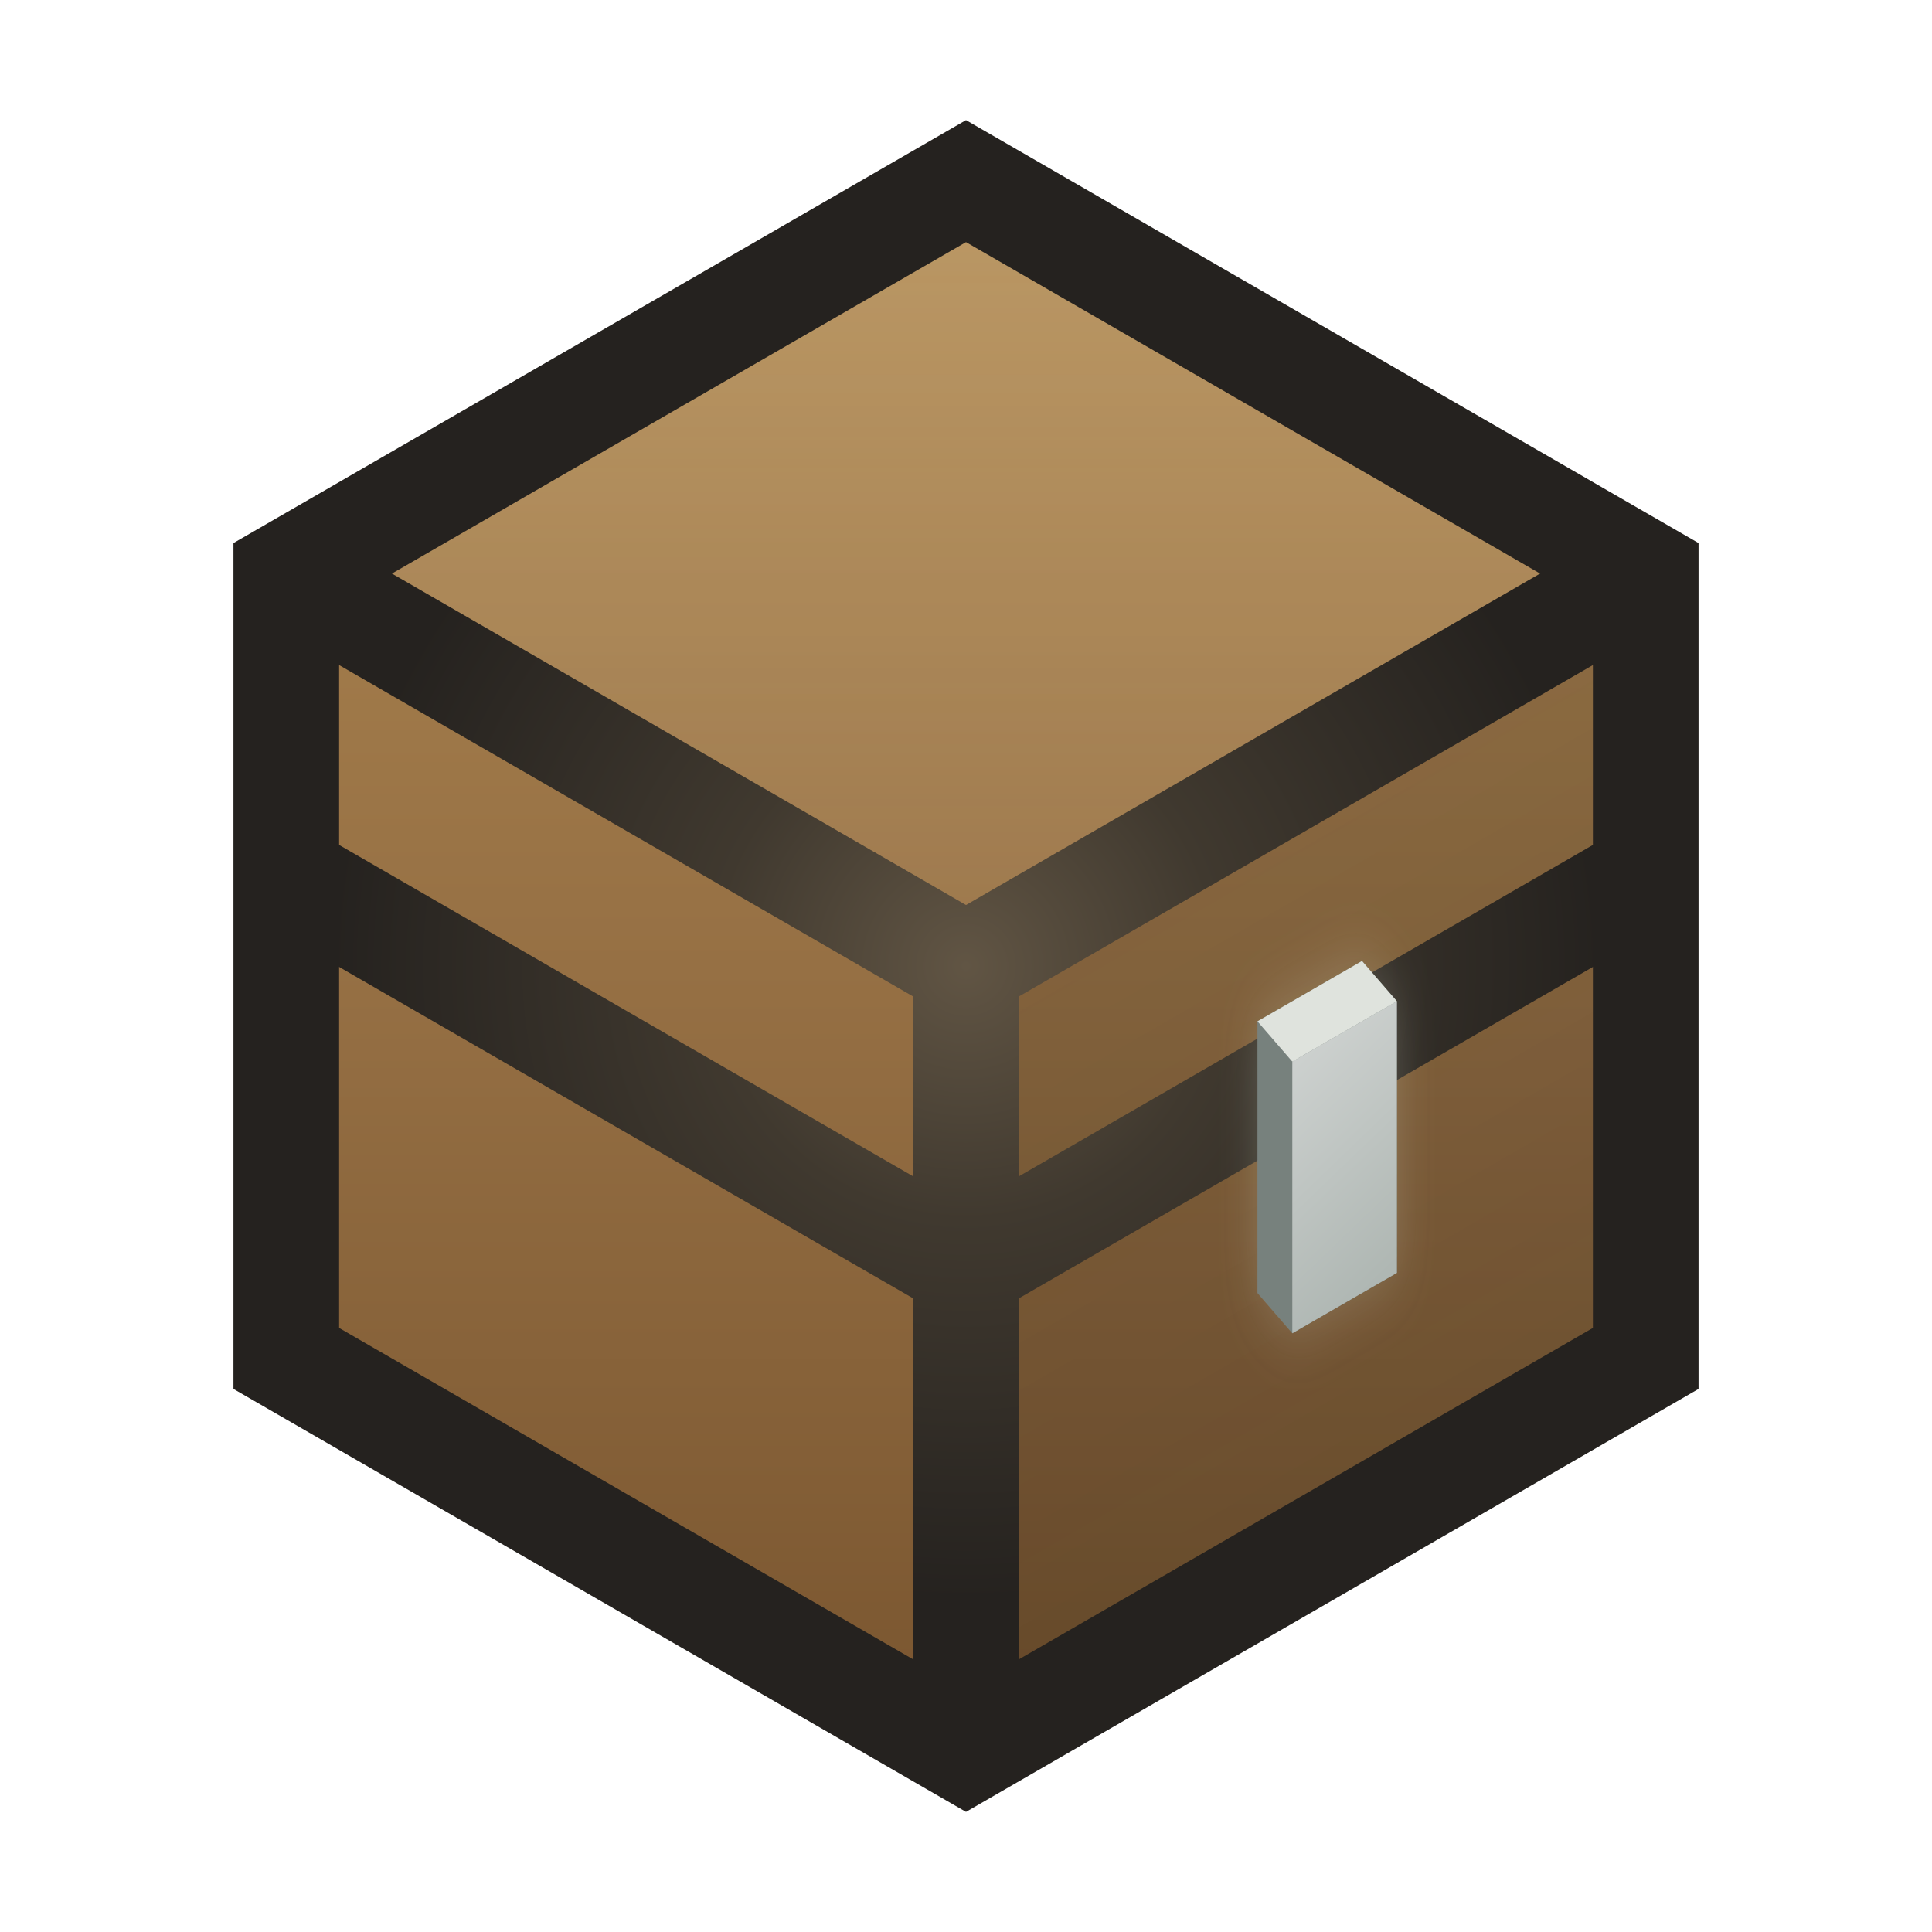
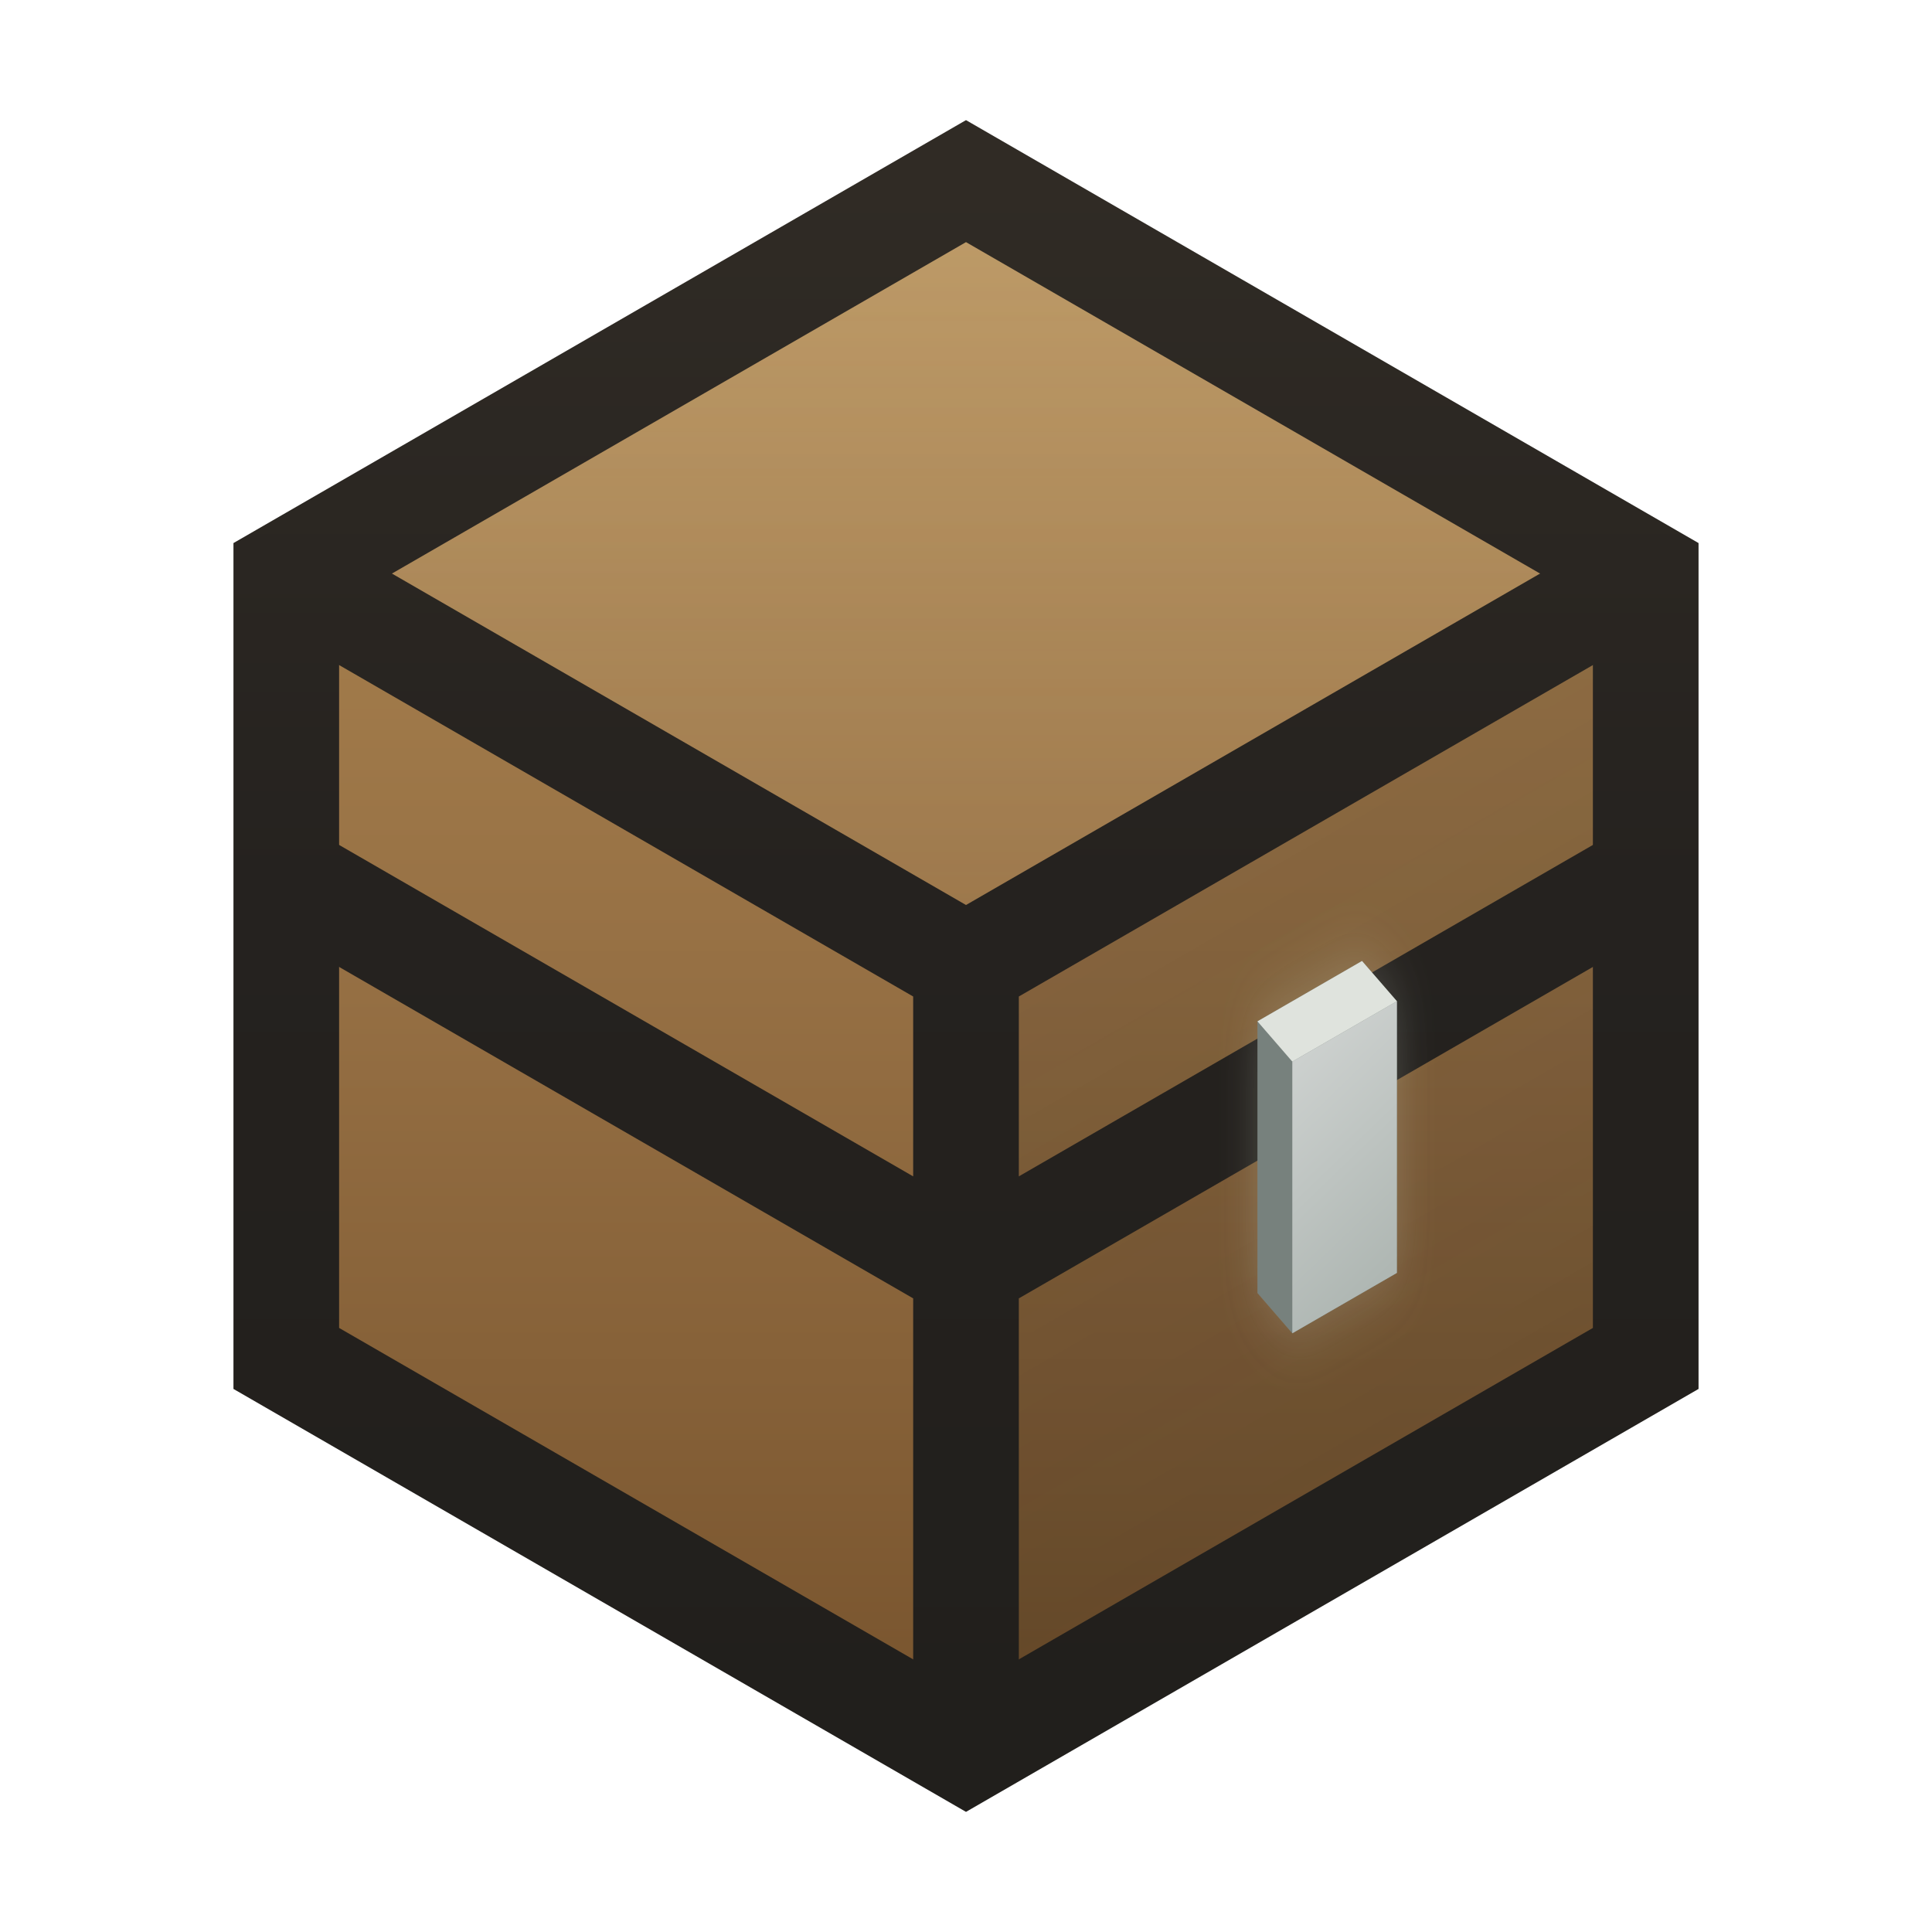
<svg xmlns="http://www.w3.org/2000/svg" viewBox="0 0 128 128">
  <defs>
    <linearGradient id="wood" x1="64" y1="12" x2="64" y2="116" gradientUnits="userSpaceOnUse">
-       <stop stop-color="#AF8851" />
+       <stop stop-color="#B18A53" />
      <stop offset=".5" stop-color="#967044" />
-       <stop offset="1" stop-color="#79552F" />
+       <stop offset="1" stop-color="#77532D" />
    </linearGradient>
    <linearGradient id="top-light" x1="64" y1="12" x2="64" y2="64" gradientUnits="userSpaceOnUse">
-       <stop stop-color="#FFF0CE" stop-opacity=".16" />
-       <stop offset="1" stop-color="#FFF0CE" stop-opacity=".06" />
+       <stop stop-color="#FFF0CE" stop-opacity=".18" />
+       <stop offset="1" stop-color="#FFF0CE" stop-opacity=".04" />
    </linearGradient>
    <linearGradient id="right-shade" x1="64" y1="38" x2="109.033" y2="116" gradientUnits="userSpaceOnUse">
-       <stop stop-color="#191613" stop-opacity=".12" />
-       <stop offset="1" stop-color="#191613" stop-opacity=".25" />
+       <stop stop-color="#191613" stop-opacity=".10" />
+       <stop offset="1" stop-color="#191613" stop-opacity=".27" />
    </linearGradient>
-     <radialGradient id="outline-light" cx="64" cy="64" r="42" gradientUnits="userSpaceOnUse">
-       <stop stop-color="#615544" />
-       <stop offset=".4" stop-color="#40392F" />
-       <stop offset="1" stop-color="#25221F" />
-     </radialGradient>
+     <linearGradient id="outline-light" x1="64" y1="12" x2="64" y2="116" gradientUnits="userSpaceOnUse">
+       <stop stop-color="#302B25" />
+       <stop offset=".45" stop-color="#25221F" />
+       <stop offset="1" stop-color="#211F1C" />
+     </linearGradient>
    <linearGradient id="silver" x1="84" y1="71" x2="94" y2="83" gradientUnits="userSpaceOnUse">
      <stop stop-color="#CDD1CF" />
      <stop offset="1" stop-color="#AFB7B3" />
    </linearGradient>
    <filter id="halo" x="-100%" y="-70%" width="300%" height="240%" color-interpolation-filters="sRGB">
      <feDropShadow dx="0" dy="0" stdDeviation="1.8" flood-color="#E0E8D9" flood-opacity=".22" />
    </filter>
  </defs>
  <path fill="url(#wood)" d="M64 12 109.033 38 109.033 90 64 116 18.967 90 18.967 38Z" />
  <path fill="url(#top-light)" d="M64 12 109.033 38 64 64 18.967 38Z" />
  <path fill="url(#right-shade)" d="M64 64 109.033 38 109.033 90 64 116Z" />
  <g fill="none" stroke="url(#outline-light)" stroke-width="7" stroke-linejoin="miter" stroke-linecap="butt">
    <path d="M64 12 109.033 38 109.033 90 64 116 18.967 90 18.967 38Z" />
    <path d="M18.967 38 64 64 109.033 38M64 64V116M18.967 58 64 84 109.033 58" />
  </g>
  <g filter="url(#halo)" transform="translate(87.9282 76) matrix(0.666667 0.19245 0 1 0 0) translate(-87.9282 -76)">
    <path fill="#77817D" d="M81 69 91.392 63 94.856 65 94.856 83 84.464 89 81 87Z" />
    <path fill="url(#silver)" d="M84.464 71 94.856 65 94.856 83 84.464 89Z" />
    <path fill="#DFE3DD" d="M81 69 91.392 63 94.856 65 84.464 71Z" />
  </g>
</svg>
